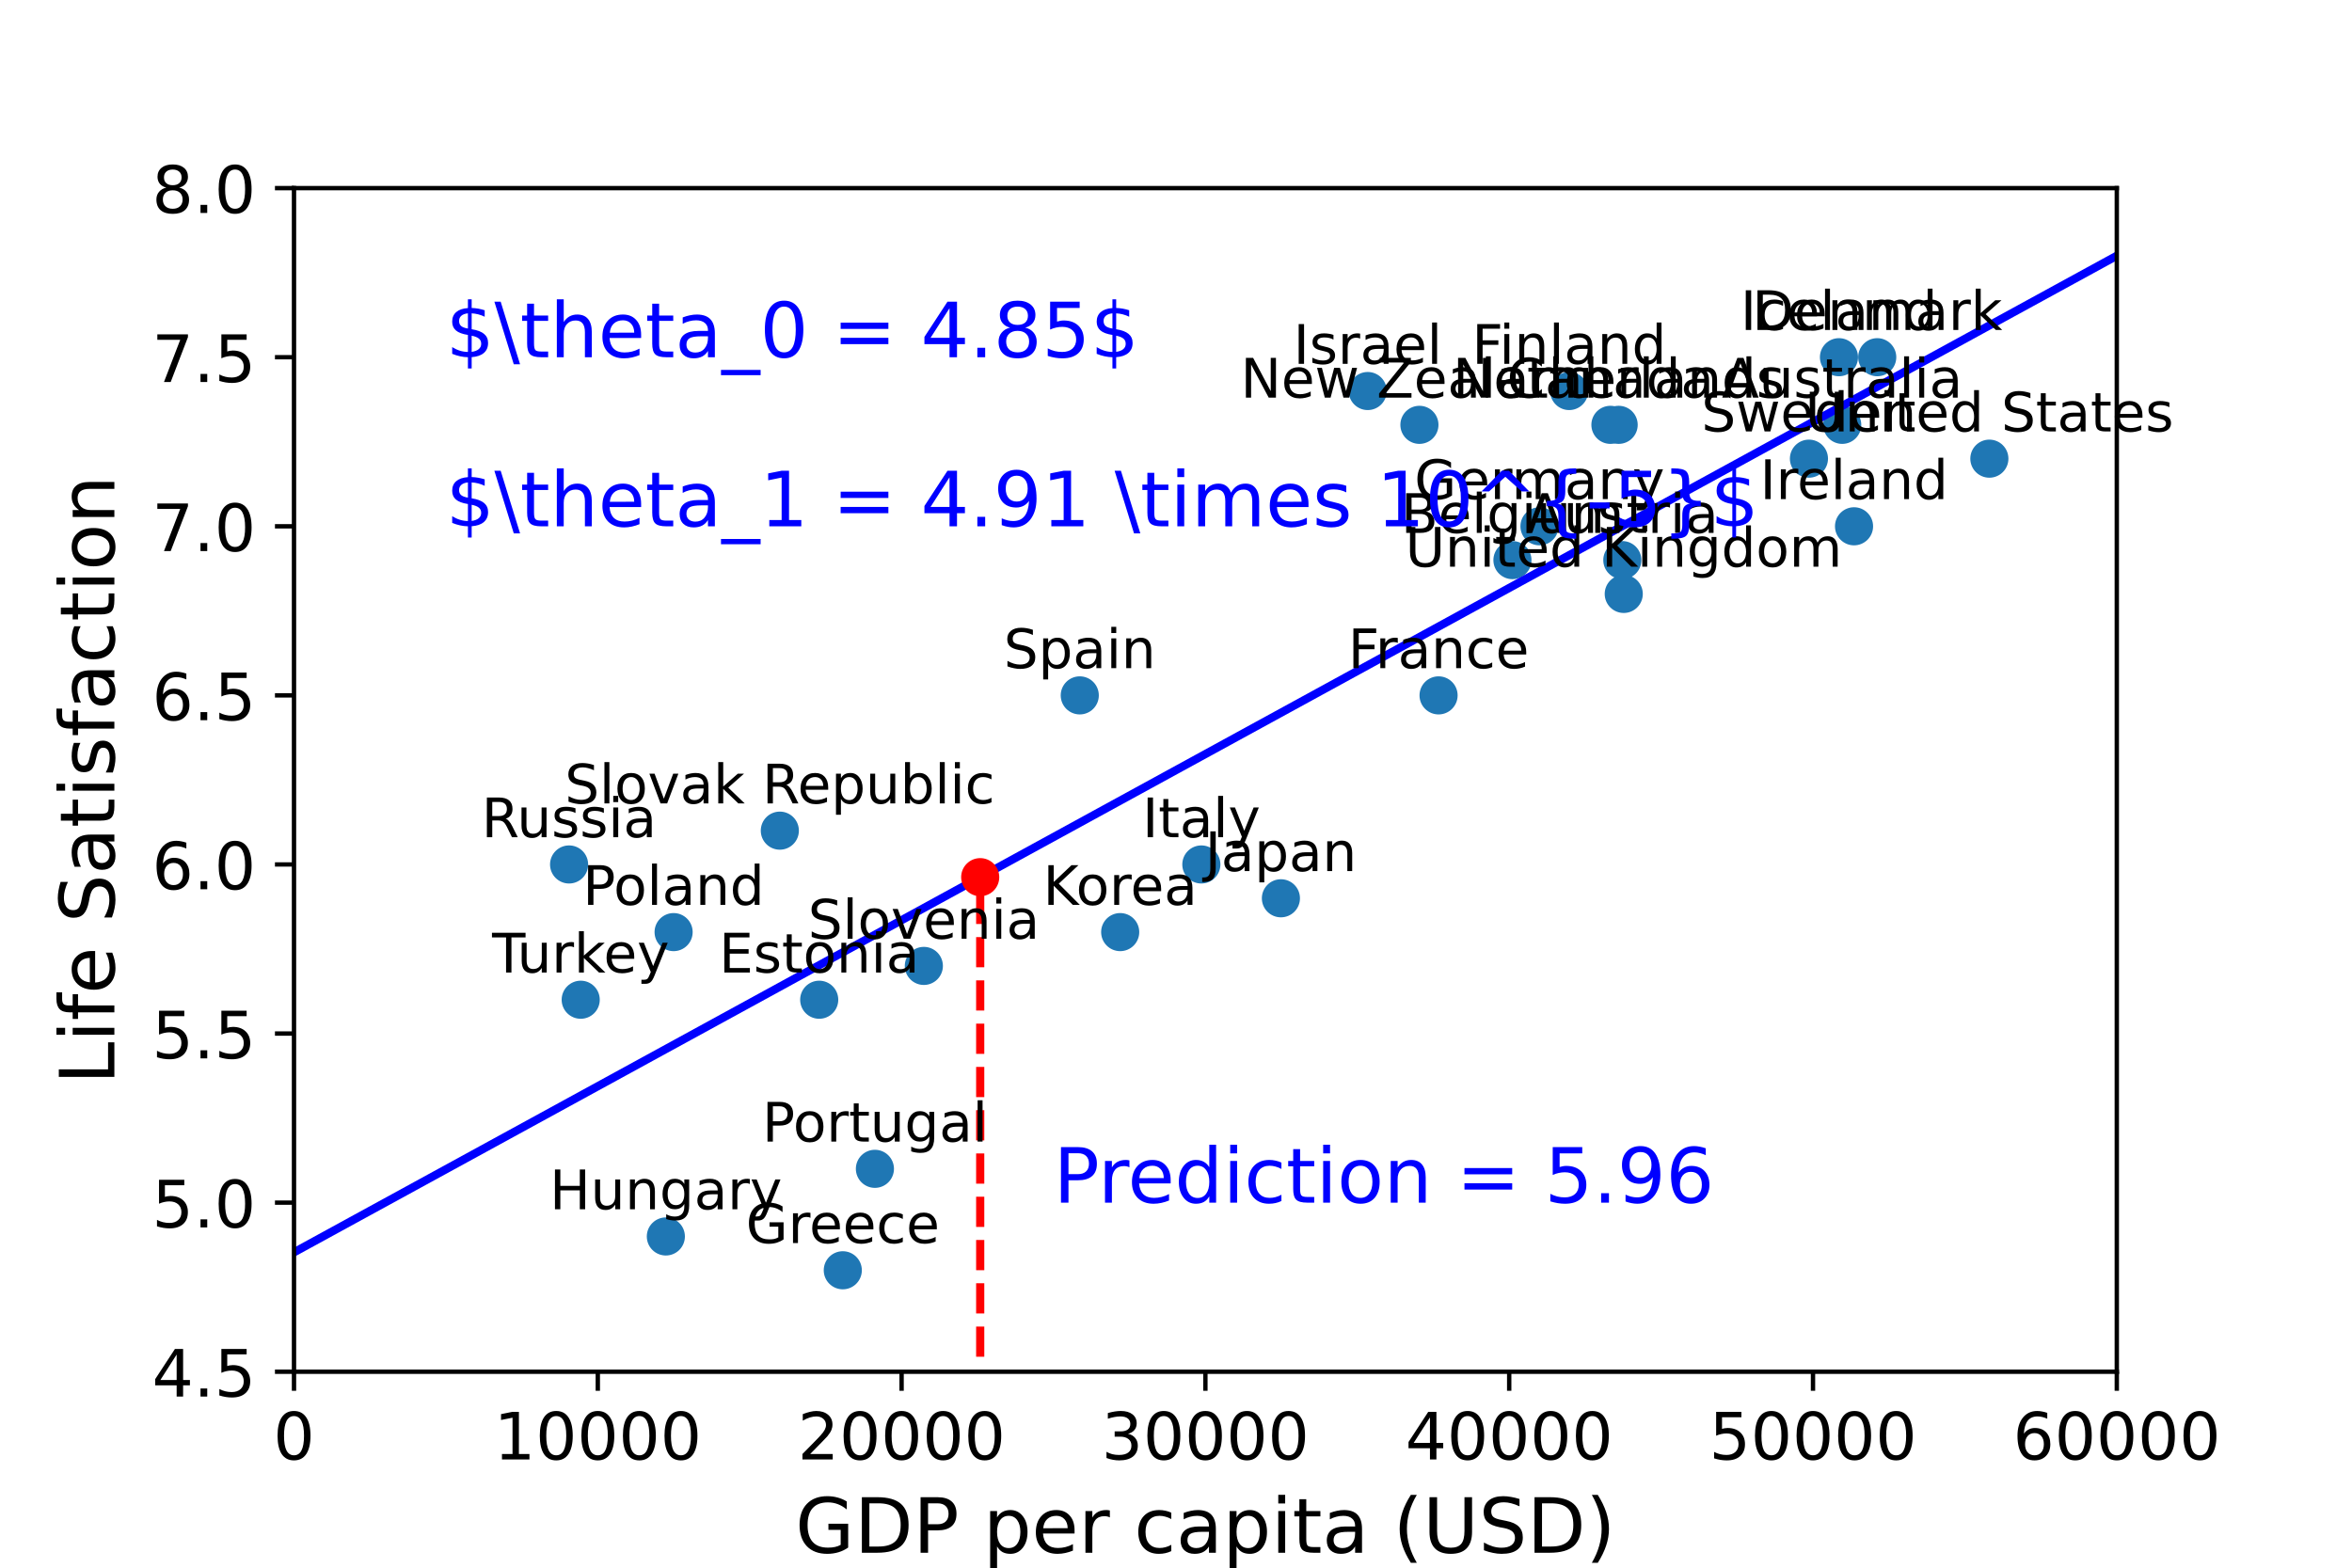
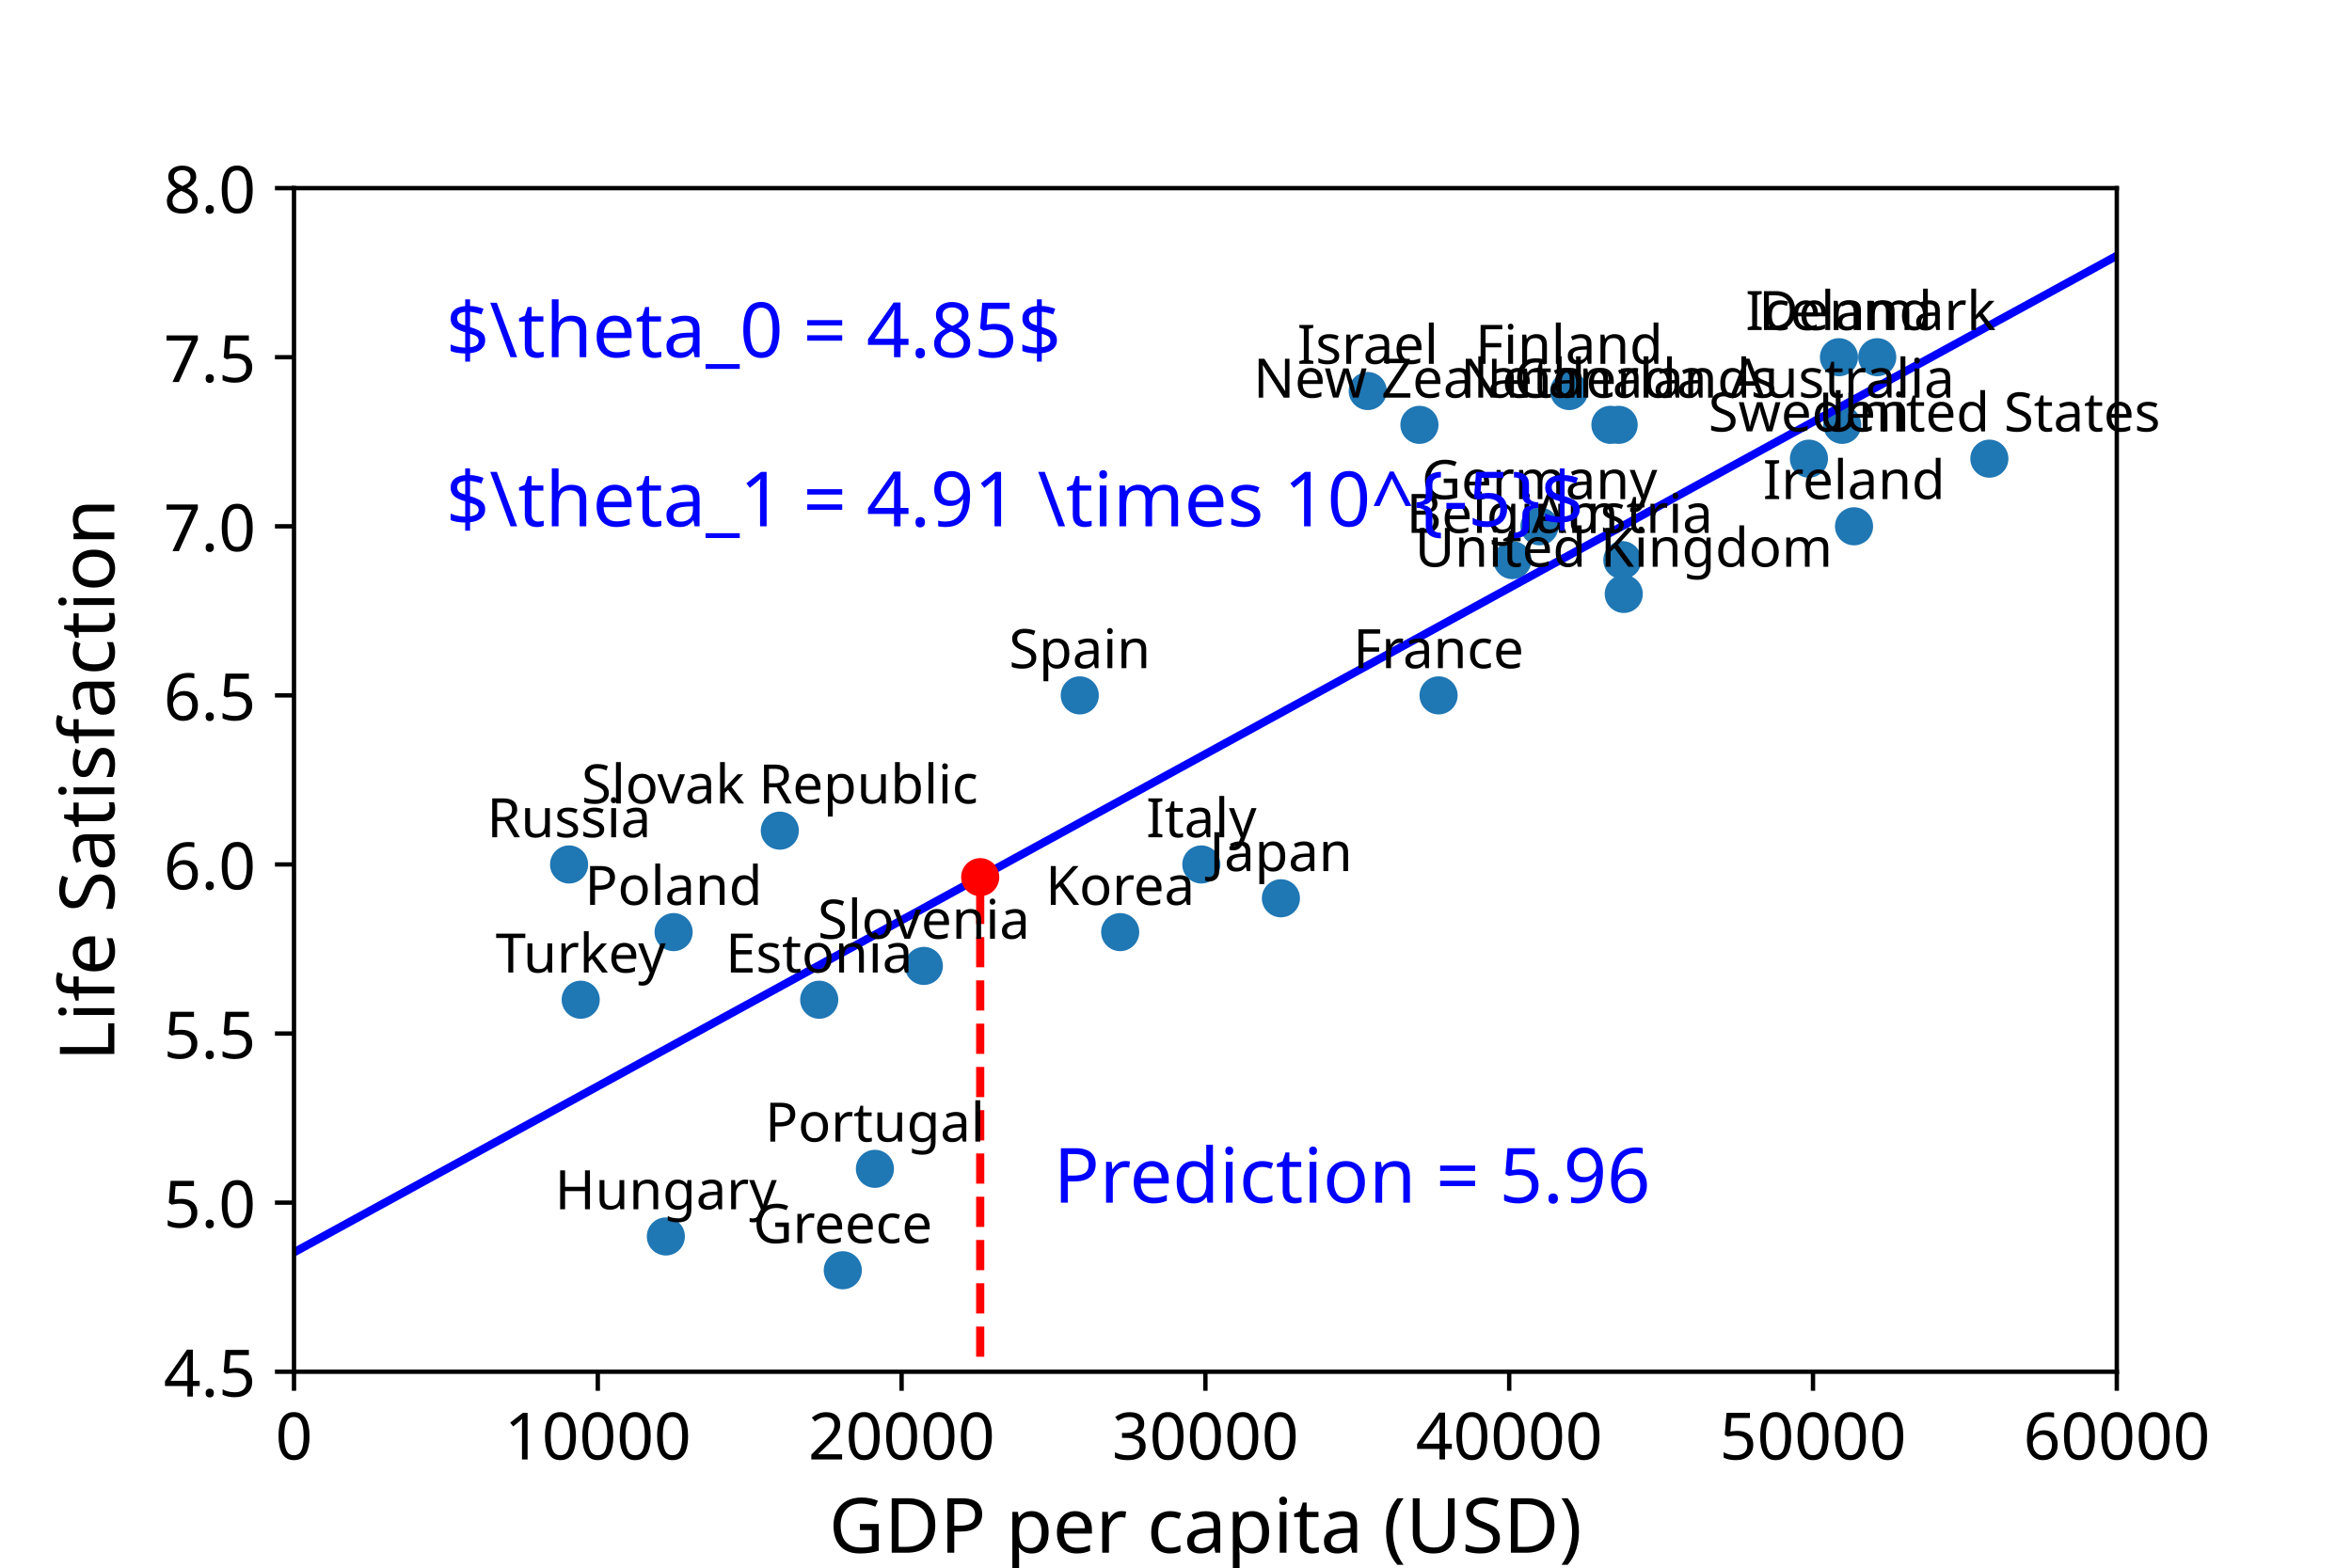
- <svg xmlns="http://www.w3.org/2000/svg" xmlns:xlink="http://www.w3.org/1999/xlink" height="288pt" version="1.1" viewBox="0 0 432 288" width="432pt">
+ <svg xmlns="http://www.w3.org/2000/svg" xmlns:xlink="http://www.w3.org/1999/xlink" width="432pt" height="288pt" viewBox="0 0 432 288" version="1.1">
  <defs>
-     <style type="text/css">
- *{stroke-linecap:butt;stroke-linejoin:round;}
-   </style>
+     <style type="text/css">*{stroke-linejoin: round; stroke-linecap: butt}</style>
  </defs>
  <g id="figure_1">
    <g id="patch_1">
-       <path d="M 0 288  L 432 288  L 432 0  L 0 0  z " style="fill:none;" />
+       <path d="M 0 288  L 432 288  L 432 0  L 0 0  L 0 288  z " style="fill: none" />
    </g>
    <g id="axes_1">
      <g id="patch_2">
-         <path d="M 54 252  L 388.8 252  L 388.8 34.56  L 54 34.56  z " style="fill:none;" />
+         <path d="M 54 252  L 388.8 252  L 388.8 34.56  L 54 34.56  L 54 252  z " style="fill: none" />
      </g>
      <g id="PathCollection_1">
        <defs>
-           <path d="M 0 3  C 0.796 3 1.559 2.684 2.121 2.121  C 2.684 1.559 3 0.796 3 0  C 3 -0.796 2.684 -1.559 2.121 -2.121  C 1.559 -2.684 0.796 -3 0 -3  C -0.796 -3 -1.559 -2.684 -2.121 -2.121  C -2.684 -1.559 -3 -0.796 -3 0  C -3 0.796 -2.684 1.559 -2.121 2.121  C -1.559 2.684 -0.796 3 0 3  z " id="mbe3f54f268" style="stroke:#1f77b4;" />
+           <path id="m7377af9b96" d="M 0 3  C 0.796 3 1.559 2.684 2.121 2.121  C 2.684 1.559 3 0.796 3 0  C 3 -0.796 2.684 -1.559 2.121 -2.121  C 1.559 -2.684 0.796 -3 0 -3  C -0.796 -3 -1.559 -2.684 -2.121 -2.121  C -2.684 -1.559 -3 -0.796 -3 0  C -3 0.796 -2.684 1.559 -2.121 2.121  C -1.559 2.684 -0.796 3 0 3  z " style="stroke: #1f77b4" />
        </defs>
-         <g clip-path="url(#p4a8e789850)">
-           <use style="fill:#1f77b4;stroke:#1f77b4;" x="104.526" xlink:href="#mbe3f54f268" y="158.811" />
-           <use style="fill:#1f77b4;stroke:#1f77b4;" x="106.661" xlink:href="#mbe3f54f268" y="183.662" />
-           <use style="fill:#1f77b4;stroke:#1f77b4;" x="122.299" xlink:href="#mbe3f54f268" y="227.15" />
-           <use style="fill:#1f77b4;stroke:#1f77b4;" x="123.724" xlink:href="#mbe3f54f268" y="171.237" />
-           <use style="fill:#1f77b4;stroke:#1f77b4;" x="143.234" xlink:href="#mbe3f54f268" y="152.599" />
-           <use style="fill:#1f77b4;stroke:#1f77b4;" x="150.468" xlink:href="#mbe3f54f268" y="183.662" />
-           <use style="fill:#1f77b4;stroke:#1f77b4;" x="154.799" xlink:href="#mbe3f54f268" y="233.362" />
-           <use style="fill:#1f77b4;stroke:#1f77b4;" x="160.698" xlink:href="#mbe3f54f268" y="214.725" />
-           <use style="fill:#1f77b4;stroke:#1f77b4;" x="169.687" xlink:href="#mbe3f54f268" y="177.449" />
-           <use style="fill:#1f77b4;stroke:#1f77b4;" x="198.325" xlink:href="#mbe3f54f268" y="127.749" />
-           <use style="fill:#1f77b4;stroke:#1f77b4;" x="205.749" xlink:href="#mbe3f54f268" y="171.237" />
-           <use style="fill:#1f77b4;stroke:#1f77b4;" x="220.656" xlink:href="#mbe3f54f268" y="158.811" />
-           <use style="fill:#1f77b4;stroke:#1f77b4;" x="235.269" xlink:href="#mbe3f54f268" y="165.024" />
-           <use style="fill:#1f77b4;stroke:#1f77b4;" x="251.216" xlink:href="#mbe3f54f268" y="71.835" />
-           <use style="fill:#1f77b4;stroke:#1f77b4;" x="260.71" xlink:href="#mbe3f54f268" y="78.048" />
-           <use style="fill:#1f77b4;stroke:#1f77b4;" x="264.227" xlink:href="#mbe3f54f268" y="127.749" />
-           <use style="fill:#1f77b4;stroke:#1f77b4;" x="277.795" xlink:href="#mbe3f54f268" y="102.898" />
-           <use style="fill:#1f77b4;stroke:#1f77b4;" x="282.761" xlink:href="#mbe3f54f268" y="96.686" />
-           <use style="fill:#1f77b4;stroke:#1f77b4;" x="288.215" xlink:href="#mbe3f54f268" y="71.835" />
-           <use style="fill:#1f77b4;stroke:#1f77b4;" x="295.792" xlink:href="#mbe3f54f268" y="78.048" />
-           <use style="fill:#1f77b4;stroke:#1f77b4;" x="297.305" xlink:href="#mbe3f54f268" y="78.048" />
-           <use style="fill:#1f77b4;stroke:#1f77b4;" x="297.98" xlink:href="#mbe3f54f268" y="102.898" />
-           <use style="fill:#1f77b4;stroke:#1f77b4;" x="298.24" xlink:href="#mbe3f54f268" y="109.111" />
-           <use style="fill:#1f77b4;stroke:#1f77b4;" x="332.254" xlink:href="#mbe3f54f268" y="84.261" />
-           <use style="fill:#1f77b4;stroke:#1f77b4;" x="337.769" xlink:href="#mbe3f54f268" y="65.623" />
-           <use style="fill:#1f77b4;stroke:#1f77b4;" x="338.367" xlink:href="#mbe3f54f268" y="78.048" />
-           <use style="fill:#1f77b4;stroke:#1f77b4;" x="340.537" xlink:href="#mbe3f54f268" y="96.686" />
-           <use style="fill:#1f77b4;stroke:#1f77b4;" x="344.797" xlink:href="#mbe3f54f268" y="65.623" />
-           <use style="fill:#1f77b4;stroke:#1f77b4;" x="365.393" xlink:href="#mbe3f54f268" y="84.261" />
+         <g clip-path="url(#p73c980467e)">
+           <use xlink:href="#m7377af9b96" x="104.526" y="158.811" style="fill: #1f77b4; stroke: #1f77b4" />
+           <use xlink:href="#m7377af9b96" x="106.661" y="183.662" style="fill: #1f77b4; stroke: #1f77b4" />
+           <use xlink:href="#m7377af9b96" x="122.299" y="227.15" style="fill: #1f77b4; stroke: #1f77b4" />
+           <use xlink:href="#m7377af9b96" x="123.724" y="171.237" style="fill: #1f77b4; stroke: #1f77b4" />
+           <use xlink:href="#m7377af9b96" x="143.234" y="152.599" style="fill: #1f77b4; stroke: #1f77b4" />
+           <use xlink:href="#m7377af9b96" x="150.468" y="183.662" style="fill: #1f77b4; stroke: #1f77b4" />
+           <use xlink:href="#m7377af9b96" x="154.799" y="233.362" style="fill: #1f77b4; stroke: #1f77b4" />
+           <use xlink:href="#m7377af9b96" x="160.698" y="214.725" style="fill: #1f77b4; stroke: #1f77b4" />
+           <use xlink:href="#m7377af9b96" x="169.687" y="177.449" style="fill: #1f77b4; stroke: #1f77b4" />
+           <use xlink:href="#m7377af9b96" x="198.325" y="127.749" style="fill: #1f77b4; stroke: #1f77b4" />
+           <use xlink:href="#m7377af9b96" x="205.749" y="171.237" style="fill: #1f77b4; stroke: #1f77b4" />
+           <use xlink:href="#m7377af9b96" x="220.656" y="158.811" style="fill: #1f77b4; stroke: #1f77b4" />
+           <use xlink:href="#m7377af9b96" x="235.269" y="165.024" style="fill: #1f77b4; stroke: #1f77b4" />
+           <use xlink:href="#m7377af9b96" x="251.216" y="71.835" style="fill: #1f77b4; stroke: #1f77b4" />
+           <use xlink:href="#m7377af9b96" x="260.71" y="78.048" style="fill: #1f77b4; stroke: #1f77b4" />
+           <use xlink:href="#m7377af9b96" x="264.227" y="127.749" style="fill: #1f77b4; stroke: #1f77b4" />
+           <use xlink:href="#m7377af9b96" x="277.795" y="102.898" style="fill: #1f77b4; stroke: #1f77b4" />
+           <use xlink:href="#m7377af9b96" x="282.761" y="96.686" style="fill: #1f77b4; stroke: #1f77b4" />
+           <use xlink:href="#m7377af9b96" x="288.215" y="71.835" style="fill: #1f77b4; stroke: #1f77b4" />
+           <use xlink:href="#m7377af9b96" x="295.792" y="78.048" style="fill: #1f77b4; stroke: #1f77b4" />
+           <use xlink:href="#m7377af9b96" x="297.305" y="78.048" style="fill: #1f77b4; stroke: #1f77b4" />
+           <use xlink:href="#m7377af9b96" x="297.98" y="102.898" style="fill: #1f77b4; stroke: #1f77b4" />
+           <use xlink:href="#m7377af9b96" x="298.24" y="109.111" style="fill: #1f77b4; stroke: #1f77b4" />
+           <use xlink:href="#m7377af9b96" x="332.254" y="84.261" style="fill: #1f77b4; stroke: #1f77b4" />
+           <use xlink:href="#m7377af9b96" x="337.769" y="65.623" style="fill: #1f77b4; stroke: #1f77b4" />
+           <use xlink:href="#m7377af9b96" x="338.367" y="78.048" style="fill: #1f77b4; stroke: #1f77b4" />
+           <use xlink:href="#m7377af9b96" x="340.537" y="96.686" style="fill: #1f77b4; stroke: #1f77b4" />
+           <use xlink:href="#m7377af9b96" x="344.797" y="65.623" style="fill: #1f77b4; stroke: #1f77b4" />
+           <use xlink:href="#m7377af9b96" x="365.393" y="84.261" style="fill: #1f77b4; stroke: #1f77b4" />
        </g>
      </g>
      <g id="matplotlib.axis_1">
        <g id="xtick_1">
          <g id="line2d_1">
            <defs>
-               <path d="M 0 0  L 0 3.5  " id="m3af3b09d3f" style="stroke:#000000;stroke-width:0.8;" />
+               <path id="m1781dfc38c" d="M 0 0  L 0 3.5  " style="stroke: #000000; stroke-width: 0.8" />
            </defs>
            <g>
-               <use style="stroke:#000000;stroke-width:0.8;" x="54" xlink:href="#m3af3b09d3f" y="252" />
+               <use xlink:href="#m1781dfc38c" x="54" y="252" style="stroke: #000000; stroke-width: 0.8" />
            </g>
          </g>
          <g id="text_1">
-             <text style="font-family:DejaVu Sans;font-size:12px;font-style:normal;font-weight:normal;text-anchor:middle;" transform="rotate(-0, 54, 268.1181)" x="54" y="268.118">0</text>
+             <text style="font: 12px 'sans-serif'; text-anchor: middle" x="54" y="268.118" transform="rotate(-0, 54, 268.1181)">0</text>
          </g>
        </g>
        <g id="xtick_2">
          <g id="line2d_2">
            <g>
-               <use style="stroke:#000000;stroke-width:0.8;" x="109.8" xlink:href="#m3af3b09d3f" y="252" />
+               <use xlink:href="#m1781dfc38c" x="109.8" y="252" style="stroke: #000000; stroke-width: 0.8" />
            </g>
          </g>
          <g id="text_2">
-             <text style="font-family:DejaVu Sans;font-size:12px;font-style:normal;font-weight:normal;text-anchor:middle;" transform="rotate(-0, 109.8, 268.1181)" x="109.8" y="268.118">10000</text>
+             <text style="font: 12px 'sans-serif'; text-anchor: middle" x="109.8" y="268.118" transform="rotate(-0, 109.8, 268.1181)">10000</text>
          </g>
        </g>
        <g id="xtick_3">
          <g id="line2d_3">
            <g>
-               <use style="stroke:#000000;stroke-width:0.8;" x="165.6" xlink:href="#m3af3b09d3f" y="252" />
+               <use xlink:href="#m1781dfc38c" x="165.6" y="252" style="stroke: #000000; stroke-width: 0.8" />
            </g>
          </g>
          <g id="text_3">
-             <text style="font-family:DejaVu Sans;font-size:12px;font-style:normal;font-weight:normal;text-anchor:middle;" transform="rotate(-0, 165.6, 268.1181)" x="165.6" y="268.118">20000</text>
+             <text style="font: 12px 'sans-serif'; text-anchor: middle" x="165.6" y="268.118" transform="rotate(-0, 165.6, 268.1181)">20000</text>
          </g>
        </g>
        <g id="xtick_4">
          <g id="line2d_4">
            <g>
-               <use style="stroke:#000000;stroke-width:0.8;" x="221.4" xlink:href="#m3af3b09d3f" y="252" />
+               <use xlink:href="#m1781dfc38c" x="221.4" y="252" style="stroke: #000000; stroke-width: 0.8" />
            </g>
          </g>
          <g id="text_4">
-             <text style="font-family:DejaVu Sans;font-size:12px;font-style:normal;font-weight:normal;text-anchor:middle;" transform="rotate(-0, 221.4, 268.1181)" x="221.4" y="268.118">30000</text>
+             <text style="font: 12px 'sans-serif'; text-anchor: middle" x="221.4" y="268.118" transform="rotate(-0, 221.4, 268.1181)">30000</text>
          </g>
        </g>
        <g id="xtick_5">
          <g id="line2d_5">
            <g>
-               <use style="stroke:#000000;stroke-width:0.8;" x="277.2" xlink:href="#m3af3b09d3f" y="252" />
+               <use xlink:href="#m1781dfc38c" x="277.2" y="252" style="stroke: #000000; stroke-width: 0.8" />
            </g>
          </g>
          <g id="text_5">
-             <text style="font-family:DejaVu Sans;font-size:12px;font-style:normal;font-weight:normal;text-anchor:middle;" transform="rotate(-0, 277.2, 268.1181)" x="277.2" y="268.118">40000</text>
+             <text style="font: 12px 'sans-serif'; text-anchor: middle" x="277.2" y="268.118" transform="rotate(-0, 277.2, 268.1181)">40000</text>
          </g>
        </g>
        <g id="xtick_6">
          <g id="line2d_6">
            <g>
-               <use style="stroke:#000000;stroke-width:0.8;" x="333" xlink:href="#m3af3b09d3f" y="252" />
+               <use xlink:href="#m1781dfc38c" x="333" y="252" style="stroke: #000000; stroke-width: 0.8" />
            </g>
          </g>
          <g id="text_6">
-             <text style="font-family:DejaVu Sans;font-size:12px;font-style:normal;font-weight:normal;text-anchor:middle;" transform="rotate(-0, 333, 268.1181)" x="333" y="268.118">50000</text>
+             <text style="font: 12px 'sans-serif'; text-anchor: middle" x="333" y="268.118" transform="rotate(-0, 333, 268.1181)">50000</text>
          </g>
        </g>
        <g id="xtick_7">
          <g id="line2d_7">
            <g>
-               <use style="stroke:#000000;stroke-width:0.8;" x="388.8" xlink:href="#m3af3b09d3f" y="252" />
+               <use xlink:href="#m1781dfc38c" x="388.8" y="252" style="stroke: #000000; stroke-width: 0.8" />
            </g>
          </g>
          <g id="text_7">
-             <text style="font-family:DejaVu Sans;font-size:12px;font-style:normal;font-weight:normal;text-anchor:middle;" transform="rotate(-0, 388.8, 268.1181)" x="388.8" y="268.118">60000</text>
+             <text style="font: 12px 'sans-serif'; text-anchor: middle" x="388.8" y="268.118" transform="rotate(-0, 388.8, 268.1181)">60000</text>
          </g>
        </g>
        <g id="text_8">
-           <text style="font-family:DejaVu Sans;font-size:14px;font-style:normal;font-weight:normal;text-anchor:middle;" transform="rotate(-0, 221.4, 285.2516)" x="221.4" y="285.252">GDP per capita (USD)</text>
+           <text style="font: 14px 'sans-serif'; text-anchor: middle" x="221.4" y="285.252" transform="rotate(-0, 221.4, 285.2516)">GDP per capita (USD)</text>
        </g>
      </g>
      <g id="matplotlib.axis_2">
        <g id="ytick_1">
          <g id="line2d_8">
            <defs>
-               <path d="M 0 0  L -3.5 0  " id="m77dd231592" style="stroke:#000000;stroke-width:0.8;" />
+               <path id="m6b7c2152f8" d="M 0 0  L -3.5 0  " style="stroke: #000000; stroke-width: 0.8" />
            </defs>
            <g>
-               <use style="stroke:#000000;stroke-width:0.8;" x="54" xlink:href="#m77dd231592" y="252" />
+               <use xlink:href="#m6b7c2152f8" x="54" y="252" style="stroke: #000000; stroke-width: 0.8" />
            </g>
          </g>
          <g id="text_9">
-             <text style="font-family:DejaVu Sans;font-size:12px;font-style:normal;font-weight:normal;text-anchor:end;" transform="rotate(-0, 47, 256.5591)" x="47" y="256.559">4.5</text>
+             <text style="font: 12px 'sans-serif'; text-anchor: end" x="47" y="256.559" transform="rotate(-0, 47, 256.5591)">4.5</text>
          </g>
        </g>
        <g id="ytick_2">
          <g id="line2d_9">
            <g>
-               <use style="stroke:#000000;stroke-width:0.8;" x="54" xlink:href="#m77dd231592" y="220.937" />
+               <use xlink:href="#m6b7c2152f8" x="54" y="220.937" style="stroke: #000000; stroke-width: 0.8" />
            </g>
          </g>
          <g id="text_10">
-             <text style="font-family:DejaVu Sans;font-size:12px;font-style:normal;font-weight:normal;text-anchor:end;" transform="rotate(-0, 47, 225.4962)" x="47" y="225.496">5.0</text>
+             <text style="font: 12px 'sans-serif'; text-anchor: end" x="47" y="225.496" transform="rotate(-0, 47, 225.4962)">5.0</text>
          </g>
        </g>
        <g id="ytick_3">
          <g id="line2d_10">
            <g>
-               <use style="stroke:#000000;stroke-width:0.8;" x="54" xlink:href="#m77dd231592" y="189.874" />
+               <use xlink:href="#m6b7c2152f8" x="54" y="189.874" style="stroke: #000000; stroke-width: 0.8" />
            </g>
          </g>
          <g id="text_11">
-             <text style="font-family:DejaVu Sans;font-size:12px;font-style:normal;font-weight:normal;text-anchor:end;" transform="rotate(-0, 47, 194.4333)" x="47" y="194.433">5.5</text>
+             <text style="font: 12px 'sans-serif'; text-anchor: end" x="47" y="194.433" transform="rotate(-0, 47, 194.4333)">5.5</text>
          </g>
        </g>
        <g id="ytick_4">
          <g id="line2d_11">
            <g>
-               <use style="stroke:#000000;stroke-width:0.8;" x="54" xlink:href="#m77dd231592" y="158.811" />
+               <use xlink:href="#m6b7c2152f8" x="54" y="158.811" style="stroke: #000000; stroke-width: 0.8" />
            </g>
          </g>
          <g id="text_12">
-             <text style="font-family:DejaVu Sans;font-size:12px;font-style:normal;font-weight:normal;text-anchor:end;" transform="rotate(-0, 47, 163.3705)" x="47" y="163.37">6.0</text>
+             <text style="font: 12px 'sans-serif'; text-anchor: end" x="47" y="163.37" transform="rotate(-0, 47, 163.3705)">6.0</text>
          </g>
        </g>
        <g id="ytick_5">
          <g id="line2d_12">
            <g>
-               <use style="stroke:#000000;stroke-width:0.8;" x="54" xlink:href="#m77dd231592" y="127.749" />
+               <use xlink:href="#m6b7c2152f8" x="54" y="127.749" style="stroke: #000000; stroke-width: 0.8" />
            </g>
          </g>
          <g id="text_13">
-             <text style="font-family:DejaVu Sans;font-size:12px;font-style:normal;font-weight:normal;text-anchor:end;" transform="rotate(-0, 47, 132.3076)" x="47" y="132.308">6.5</text>
+             <text style="font: 12px 'sans-serif'; text-anchor: end" x="47" y="132.308" transform="rotate(-0, 47, 132.3076)">6.5</text>
          </g>
        </g>
        <g id="ytick_6">
          <g id="line2d_13">
            <g>
-               <use style="stroke:#000000;stroke-width:0.8;" x="54" xlink:href="#m77dd231592" y="96.686" />
+               <use xlink:href="#m6b7c2152f8" x="54" y="96.686" style="stroke: #000000; stroke-width: 0.8" />
            </g>
          </g>
          <g id="text_14">
-             <text style="font-family:DejaVu Sans;font-size:12px;font-style:normal;font-weight:normal;text-anchor:end;" transform="rotate(-0, 47, 101.2448)" x="47" y="101.245">7.0</text>
+             <text style="font: 12px 'sans-serif'; text-anchor: end" x="47" y="101.245" transform="rotate(-0, 47, 101.2448)">7.0</text>
          </g>
        </g>
        <g id="ytick_7">
          <g id="line2d_14">
            <g>
-               <use style="stroke:#000000;stroke-width:0.8;" x="54" xlink:href="#m77dd231592" y="65.623" />
+               <use xlink:href="#m6b7c2152f8" x="54" y="65.623" style="stroke: #000000; stroke-width: 0.8" />
            </g>
          </g>
          <g id="text_15">
-             <text style="font-family:DejaVu Sans;font-size:12px;font-style:normal;font-weight:normal;text-anchor:end;" transform="rotate(-0, 47, 70.18192)" x="47" y="70.182">7.5</text>
+             <text style="font: 12px 'sans-serif'; text-anchor: end" x="47" y="70.182" transform="rotate(-0, 47, 70.18192)">7.5</text>
          </g>
        </g>
        <g id="ytick_8">
          <g id="line2d_15">
            <g>
-               <use style="stroke:#000000;stroke-width:0.8;" x="54" xlink:href="#m77dd231592" y="34.56" />
+               <use xlink:href="#m6b7c2152f8" x="54" y="34.56" style="stroke: #000000; stroke-width: 0.8" />
            </g>
          </g>
          <g id="text_16">
-             <text style="font-family:DejaVu Sans;font-size:12px;font-style:normal;font-weight:normal;text-anchor:end;" transform="rotate(-0, 47, 39.11906)" x="47" y="39.119">8.0</text>
+             <text style="font: 12px 'sans-serif'; text-anchor: end" x="47" y="39.119" transform="rotate(-0, 47, 39.11906)">8.0</text>
          </g>
        </g>
        <g id="text_17">
-           <text style="font-family:DejaVu Sans;font-size:14px;font-style:normal;font-weight:normal;text-anchor:middle;" transform="rotate(-90, 21.00469, 143.28)" x="21.005" y="143.28">Life Satisfaction</text>
+           <text style="font: 14px 'sans-serif'; text-anchor: middle" x="21.005" y="143.28" transform="rotate(-90, 21.00469, 143.28)">Life Satisfaction</text>
        </g>
      </g>
      <g id="line2d_16">
-         <path clip-path="url(#p4a8e789850)" d="M 54 230.066  L 388.8 46.986  L 388.8 46.986  " style="fill:none;stroke:#0000ff;stroke-linecap:square;stroke-width:1.5;" />
+         <path d="M 54 230.066  L 388.8 46.986  L 388.8 46.986  " clip-path="url(#p73c980467e)" style="fill: none; stroke: #0000ff; stroke-width: 1.5; stroke-linecap: square" />
      </g>
      <g id="line2d_17">
-         <path clip-path="url(#p4a8e789850)" d="M 180.038 289  L 180.038 161.144  " style="fill:none;stroke:#ff0000;stroke-dasharray:5.55,2.4;stroke-dashoffset:0;stroke-width:1.5;" />
+         <path d="M 180.038 289  L 180.038 161.144  " clip-path="url(#p73c980467e)" style="fill: none; stroke-dasharray: 5.55,2.4; stroke-dashoffset: 0; stroke: #ff0000; stroke-width: 1.5" />
      </g>
      <g id="line2d_18">
        <defs>
-           <path d="M 0 3  C 0.796 3 1.559 2.684 2.121 2.121  C 2.684 1.559 3 0.796 3 0  C 3 -0.796 2.684 -1.559 2.121 -2.121  C 1.559 -2.684 0.796 -3 0 -3  C -0.796 -3 -1.559 -2.684 -2.121 -2.121  C -2.684 -1.559 -3 -0.796 -3 0  C -3 0.796 -2.684 1.559 -2.121 2.121  C -1.559 2.684 -0.796 3 0 3  z " id="m1e9a3b317e" style="stroke:#ff0000;" />
+           <path id="m095a10dad9" d="M 0 3  C 0.796 3 1.559 2.684 2.121 2.121  C 2.684 1.559 3 0.796 3 0  C 3 -0.796 2.684 -1.559 2.121 -2.121  C 1.559 -2.684 0.796 -3 0 -3  C -0.796 -3 -1.559 -2.684 -2.121 -2.121  C -2.684 -1.559 -3 -0.796 -3 0  C -3 0.796 -2.684 1.559 -2.121 2.121  C -1.559 2.684 -0.796 3 0 3  z " style="stroke: #ff0000" />
        </defs>
-         <g clip-path="url(#p4a8e789850)">
-           <use style="fill:#ff0000;stroke:#ff0000;" x="180.038" xlink:href="#m1e9a3b317e" y="161.144" />
+         <g clip-path="url(#p73c980467e)">
+           <use xlink:href="#m095a10dad9" x="180.038" y="161.144" style="fill: #ff0000; stroke: #ff0000" />
        </g>
      </g>
      <g id="patch_3">
-         <path d="M 54 252  L 54 34.56  " style="fill:none;stroke:#000000;stroke-linecap:square;stroke-linejoin:miter;stroke-width:0.8;" />
+         <path d="M 54 252  L 54 34.56  " style="fill: none; stroke: #000000; stroke-width: 0.8; stroke-linejoin: miter; stroke-linecap: square" />
      </g>
      <g id="patch_4">
-         <path d="M 388.8 252  L 388.8 34.56  " style="fill:none;stroke:#000000;stroke-linecap:square;stroke-linejoin:miter;stroke-width:0.8;" />
+         <path d="M 388.8 252  L 388.8 34.56  " style="fill: none; stroke: #000000; stroke-width: 0.8; stroke-linejoin: miter; stroke-linecap: square" />
      </g>
      <g id="patch_5">
-         <path d="M 54 252  L 388.8 252  " style="fill:none;stroke:#000000;stroke-linecap:square;stroke-linejoin:miter;stroke-width:0.8;" />
+         <path d="M 54 252  L 388.8 252  " style="fill: none; stroke: #000000; stroke-width: 0.8; stroke-linejoin: miter; stroke-linecap: square" />
      </g>
      <g id="patch_6">
-         <path d="M 54 34.56  L 388.8 34.56  " style="fill:none;stroke:#000000;stroke-linecap:square;stroke-linejoin:miter;stroke-width:0.8;" />
+         <path d="M 54 34.56  L 388.8 34.56  " style="fill: none; stroke: #000000; stroke-width: 0.8; stroke-linejoin: miter; stroke-linecap: square" />
      </g>
      <g id="text_18">
-         <text style="font-family:DejaVu Sans;font-size:10px;font-style:normal;font-weight:normal;text-anchor:middle;" transform="rotate(-0, 104.5264, 153.8114)" x="104.526" y="153.811">Russia</text>
+         <text style="font: 10px 'sans-serif'; text-anchor: middle" x="104.526" y="153.811" transform="rotate(-0, 104.5264, 153.8114)">Russia</text>
      </g>
      <g id="text_19">
-         <text style="font-family:DejaVu Sans;font-size:10px;font-style:normal;font-weight:normal;text-anchor:middle;" transform="rotate(-0, 106.6605, 178.6617)" x="106.661" y="178.662">Turkey</text>
+         <text style="font: 10px 'sans-serif'; text-anchor: middle" x="106.661" y="178.662" transform="rotate(-0, 106.6605, 178.6617)">Turkey</text>
      </g>
      <g id="text_20">
-         <text style="font-family:DejaVu Sans;font-size:10px;font-style:normal;font-weight:normal;text-anchor:middle;" transform="rotate(-0, 122.2986, 222.1497)" x="122.299" y="222.15">Hungary</text>
+         <text style="font: 10px 'sans-serif'; text-anchor: middle" x="122.299" y="222.15" transform="rotate(-0, 122.2986, 222.1497)">Hungary</text>
      </g>
      <g id="text_21">
-         <text style="font-family:DejaVu Sans;font-size:10px;font-style:normal;font-weight:normal;text-anchor:middle;" transform="rotate(-0, 123.724, 166.2366)" x="123.724" y="166.237">Poland</text>
+         <text style="font: 10px 'sans-serif'; text-anchor: middle" x="123.724" y="166.237" transform="rotate(-0, 123.724, 166.2366)">Poland</text>
      </g>
      <g id="text_22">
-         <text style="font-family:DejaVu Sans;font-size:10px;font-style:normal;font-weight:normal;text-anchor:middle;" transform="rotate(-0, 143.2339, 147.5989)" x="143.234" y="147.599">Slovak Republic</text>
+         <text style="font: 10px 'sans-serif'; text-anchor: middle" x="143.234" y="147.599" transform="rotate(-0, 143.2339, 147.5989)">Slovak Republic</text>
      </g>
      <g id="text_23">
-         <text style="font-family:DejaVu Sans;font-size:10px;font-style:normal;font-weight:normal;text-anchor:middle;" transform="rotate(-0, 150.4675, 178.6617)" x="150.468" y="178.662">Estonia</text>
+         <text style="font: 10px 'sans-serif'; text-anchor: middle" x="150.468" y="178.662" transform="rotate(-0, 150.4675, 178.6617)">Estonia</text>
      </g>
      <g id="text_24">
-         <text style="font-family:DejaVu Sans;font-size:10px;font-style:normal;font-weight:normal;text-anchor:middle;" transform="rotate(-0, 154.7987, 228.3623)" x="154.799" y="228.362">Greece</text>
+         <text style="font: 10px 'sans-serif'; text-anchor: middle" x="154.799" y="228.362" transform="rotate(-0, 154.7987, 228.3623)">Greece</text>
      </g>
      <g id="text_25">
-         <text style="font-family:DejaVu Sans;font-size:10px;font-style:normal;font-weight:normal;text-anchor:middle;" transform="rotate(-0, 160.6985, 209.7246)" x="160.698" y="209.725">Portugal</text>
+         <text style="font: 10px 'sans-serif'; text-anchor: middle" x="160.698" y="209.725" transform="rotate(-0, 160.6985, 209.7246)">Portugal</text>
      </g>
      <g id="text_26">
-         <text style="font-family:DejaVu Sans;font-size:10px;font-style:normal;font-weight:normal;text-anchor:middle;" transform="rotate(-0, 169.6873, 172.4491)" x="169.687" y="172.449">Slovenia</text>
+         <text style="font: 10px 'sans-serif'; text-anchor: middle" x="169.687" y="172.449" transform="rotate(-0, 169.6873, 172.4491)">Slovenia</text>
      </g>
      <g id="text_27">
-         <text style="font-family:DejaVu Sans;font-size:10px;font-style:normal;font-weight:normal;text-anchor:middle;" transform="rotate(-0, 198.3251, 122.7486)" x="198.325" y="122.749">Spain</text>
+         <text style="font: 10px 'sans-serif'; text-anchor: middle" x="198.325" y="122.749" transform="rotate(-0, 198.3251, 122.7486)">Spain</text>
      </g>
      <g id="text_28">
-         <text style="font-family:DejaVu Sans;font-size:10px;font-style:normal;font-weight:normal;text-anchor:middle;" transform="rotate(-0, 205.7492, 166.2366)" x="205.749" y="166.237">Korea</text>
+         <text style="font: 10px 'sans-serif'; text-anchor: middle" x="205.749" y="166.237" transform="rotate(-0, 205.7492, 166.2366)">Korea</text>
      </g>
      <g id="text_29">
-         <text style="font-family:DejaVu Sans;font-size:10px;font-style:normal;font-weight:normal;text-anchor:middle;" transform="rotate(-0, 220.6555, 153.8114)" x="220.656" y="153.811">Italy</text>
+         <text style="font: 10px 'sans-serif'; text-anchor: middle" x="220.656" y="153.811" transform="rotate(-0, 220.6555, 153.8114)">Italy</text>
      </g>
      <g id="text_30">
-         <text style="font-family:DejaVu Sans;font-size:10px;font-style:normal;font-weight:normal;text-anchor:middle;" transform="rotate(-0, 235.2693, 160.024)" x="235.269" y="160.024">Japan</text>
+         <text style="font: 10px 'sans-serif'; text-anchor: middle" x="235.269" y="160.024" transform="rotate(-0, 235.2693, 160.024)">Japan</text>
      </g>
      <g id="text_31">
-         <text style="font-family:DejaVu Sans;font-size:10px;font-style:normal;font-weight:normal;text-anchor:middle;" transform="rotate(-0, 251.2158, 66.83543)" x="251.216" y="66.835">Israel</text>
+         <text style="font: 10px 'sans-serif'; text-anchor: middle" x="251.216" y="66.835" transform="rotate(-0, 251.2158, 66.83543)">Israel</text>
      </g>
      <g id="text_32">
-         <text style="font-family:DejaVu Sans;font-size:10px;font-style:normal;font-weight:normal;text-anchor:middle;" transform="rotate(-0, 260.7105, 73.048)" x="260.71" y="73.048">New Zealand</text>
+         <text style="font: 10px 'sans-serif'; text-anchor: middle" x="260.71" y="73.048" transform="rotate(-0, 260.7105, 73.048)">New Zealand</text>
      </g>
      <g id="text_33">
-         <text style="font-family:DejaVu Sans;font-size:10px;font-style:normal;font-weight:normal;text-anchor:middle;" transform="rotate(-0, 264.2265, 122.7486)" x="264.227" y="122.749">France</text>
+         <text style="font: 10px 'sans-serif'; text-anchor: middle" x="264.227" y="122.749" transform="rotate(-0, 264.2265, 122.7486)">France</text>
      </g>
      <g id="text_34">
-         <text style="font-family:DejaVu Sans;font-size:10px;font-style:normal;font-weight:normal;text-anchor:middle;" transform="rotate(-0, 277.795, 97.89829)" x="277.795" y="97.898">Belgium</text>
+         <text style="font: 10px 'sans-serif'; text-anchor: middle" x="277.795" y="97.898" transform="rotate(-0, 277.795, 97.89829)">Belgium</text>
      </g>
      <g id="text_35">
-         <text style="font-family:DejaVu Sans;font-size:10px;font-style:normal;font-weight:normal;text-anchor:middle;" transform="rotate(-0, 282.7605, 91.68571)" x="282.761" y="91.686">Germany</text>
+         <text style="font: 10px 'sans-serif'; text-anchor: middle" x="282.761" y="91.686" transform="rotate(-0, 282.7605, 91.68571)">Germany</text>
      </g>
      <g id="text_36">
-         <text style="font-family:DejaVu Sans;font-size:10px;font-style:normal;font-weight:normal;text-anchor:middle;" transform="rotate(-0, 288.2149, 66.83543)" x="288.215" y="66.835">Finland</text>
+         <text style="font: 10px 'sans-serif'; text-anchor: middle" x="288.215" y="66.835" transform="rotate(-0, 288.2149, 66.83543)">Finland</text>
      </g>
      <g id="text_37">
-         <text style="font-family:DejaVu Sans;font-size:10px;font-style:normal;font-weight:normal;text-anchor:middle;" transform="rotate(-0, 295.7923, 73.048)" x="295.792" y="73.048">Canada</text>
+         <text style="font: 10px 'sans-serif'; text-anchor: middle" x="295.792" y="73.048" transform="rotate(-0, 295.7923, 73.048)">Canada</text>
      </g>
      <g id="text_38">
-         <text style="font-family:DejaVu Sans;font-size:10px;font-style:normal;font-weight:normal;text-anchor:middle;" transform="rotate(-0, 297.3054, 73.048)" x="297.305" y="73.048">Netherlands</text>
+         <text style="font: 10px 'sans-serif'; text-anchor: middle" x="297.305" y="73.048" transform="rotate(-0, 297.3054, 73.048)">Netherlands</text>
      </g>
      <g id="text_39">
-         <text style="font-family:DejaVu Sans;font-size:10px;font-style:normal;font-weight:normal;text-anchor:middle;" transform="rotate(-0, 297.9801, 97.89829)" x="297.98" y="97.898">Austria</text>
+         <text style="font: 10px 'sans-serif'; text-anchor: middle" x="297.98" y="97.898" transform="rotate(-0, 297.9801, 97.89829)">Austria</text>
      </g>
      <g id="text_40">
-         <text style="font-family:DejaVu Sans;font-size:10px;font-style:normal;font-weight:normal;text-anchor:middle;" transform="rotate(-0, 298.2404, 104.1109)" x="298.24" y="104.111">United Kingdom</text>
+         <text style="font: 10px 'sans-serif'; text-anchor: middle" x="298.24" y="104.111" transform="rotate(-0, 298.2404, 104.1109)">United Kingdom</text>
      </g>
      <g id="text_41">
-         <text style="font-family:DejaVu Sans;font-size:10px;font-style:normal;font-weight:normal;text-anchor:middle;" transform="rotate(-0, 332.2538, 79.26057)" x="332.254" y="79.261">Sweden</text>
+         <text style="font: 10px 'sans-serif'; text-anchor: middle" x="332.254" y="79.261" transform="rotate(-0, 332.2538, 79.26057)">Sweden</text>
      </g>
      <g id="text_42">
-         <text style="font-family:DejaVu Sans;font-size:10px;font-style:normal;font-weight:normal;text-anchor:middle;" transform="rotate(-0, 337.7686, 60.62286)" x="337.769" y="60.623">Iceland</text>
+         <text style="font: 10px 'sans-serif'; text-anchor: middle" x="337.769" y="60.623" transform="rotate(-0, 337.7686, 60.62286)">Iceland</text>
      </g>
      <g id="text_43">
-         <text style="font-family:DejaVu Sans;font-size:10px;font-style:normal;font-weight:normal;text-anchor:middle;" transform="rotate(-0, 338.3672, 73.048)" x="338.367" y="73.048">Australia</text>
+         <text style="font: 10px 'sans-serif'; text-anchor: middle" x="338.367" y="73.048" transform="rotate(-0, 338.3672, 73.048)">Australia</text>
      </g>
      <g id="text_44">
-         <text style="font-family:DejaVu Sans;font-size:10px;font-style:normal;font-weight:normal;text-anchor:middle;" transform="rotate(-0, 340.5372, 91.68571)" x="340.537" y="91.686">Ireland</text>
+         <text style="font: 10px 'sans-serif'; text-anchor: middle" x="340.537" y="91.686" transform="rotate(-0, 340.5372, 91.68571)">Ireland</text>
      </g>
      <g id="text_45">
-         <text style="font-family:DejaVu Sans;font-size:10px;font-style:normal;font-weight:normal;text-anchor:middle;" transform="rotate(-0, 344.797, 60.62286)" x="344.797" y="60.623">Denmark</text>
+         <text style="font: 10px 'sans-serif'; text-anchor: middle" x="344.797" y="60.623" transform="rotate(-0, 344.797, 60.62286)">Denmark</text>
      </g>
      <g id="text_46">
-         <text style="font-family:DejaVu Sans;font-size:10px;font-style:normal;font-weight:normal;text-anchor:middle;" transform="rotate(-0, 365.393, 79.26057)" x="365.393" y="79.261">United States</text>
+         <text style="font: 10px 'sans-serif'; text-anchor: middle" x="365.393" y="79.261" transform="rotate(-0, 365.393, 79.26057)">United States</text>
      </g>
      <g id="text_47">
-         <text style="fill:#0000ff;font-family:DejaVu Sans;font-size:14px;font-style:normal;font-weight:normal;text-anchor:start;" transform="rotate(-0, 81.9, 65.62286)" x="81.9" y="65.623">$\theta_0 = 4.85$</text>
+         <text style="fill: #0000ff; font: 14px 'sans-serif'; text-anchor: start" x="81.9" y="65.623" transform="rotate(-0, 81.9, 65.62286)">$\theta_0 = 4.85$</text>
      </g>
      <g id="text_48">
-         <text style="fill:#0000ff;font-family:DejaVu Sans;font-size:14px;font-style:normal;font-weight:normal;text-anchor:start;" transform="rotate(-0, 81.9, 96.68571)" x="81.9" y="96.686">$\theta_1 = 4.91 \times 10^{-5}$</text>
+         <text style="fill: #0000ff; font: 14px 'sans-serif'; text-anchor: start" x="81.9" y="96.686" transform="rotate(-0, 81.9, 96.68571)">$\theta_1 = 4.91 \times 10^{-5}$</text>
      </g>
      <g id="text_49">
-         <text style="fill:#0000ff;font-family:DejaVu Sans;font-size:14px;font-style:normal;font-weight:normal;text-anchor:start;" transform="rotate(-0, 193.5, 220.9371)" x="193.5" y="220.937">Prediction = 5.96</text>
+         <text style="fill: #0000ff; font: 14px 'sans-serif'; text-anchor: start" x="193.5" y="220.937" transform="rotate(-0, 193.5, 220.9371)">Prediction = 5.96</text>
      </g>
    </g>
  </g>
  <defs>
-     <clipPath id="p4a8e789850">
-       <rect height="217.44" width="334.8" x="54" y="34.56" />
+     <clipPath id="p73c980467e">
+       <rect x="54" y="34.56" width="334.8" height="217.44" />
    </clipPath>
  </defs>
</svg>
